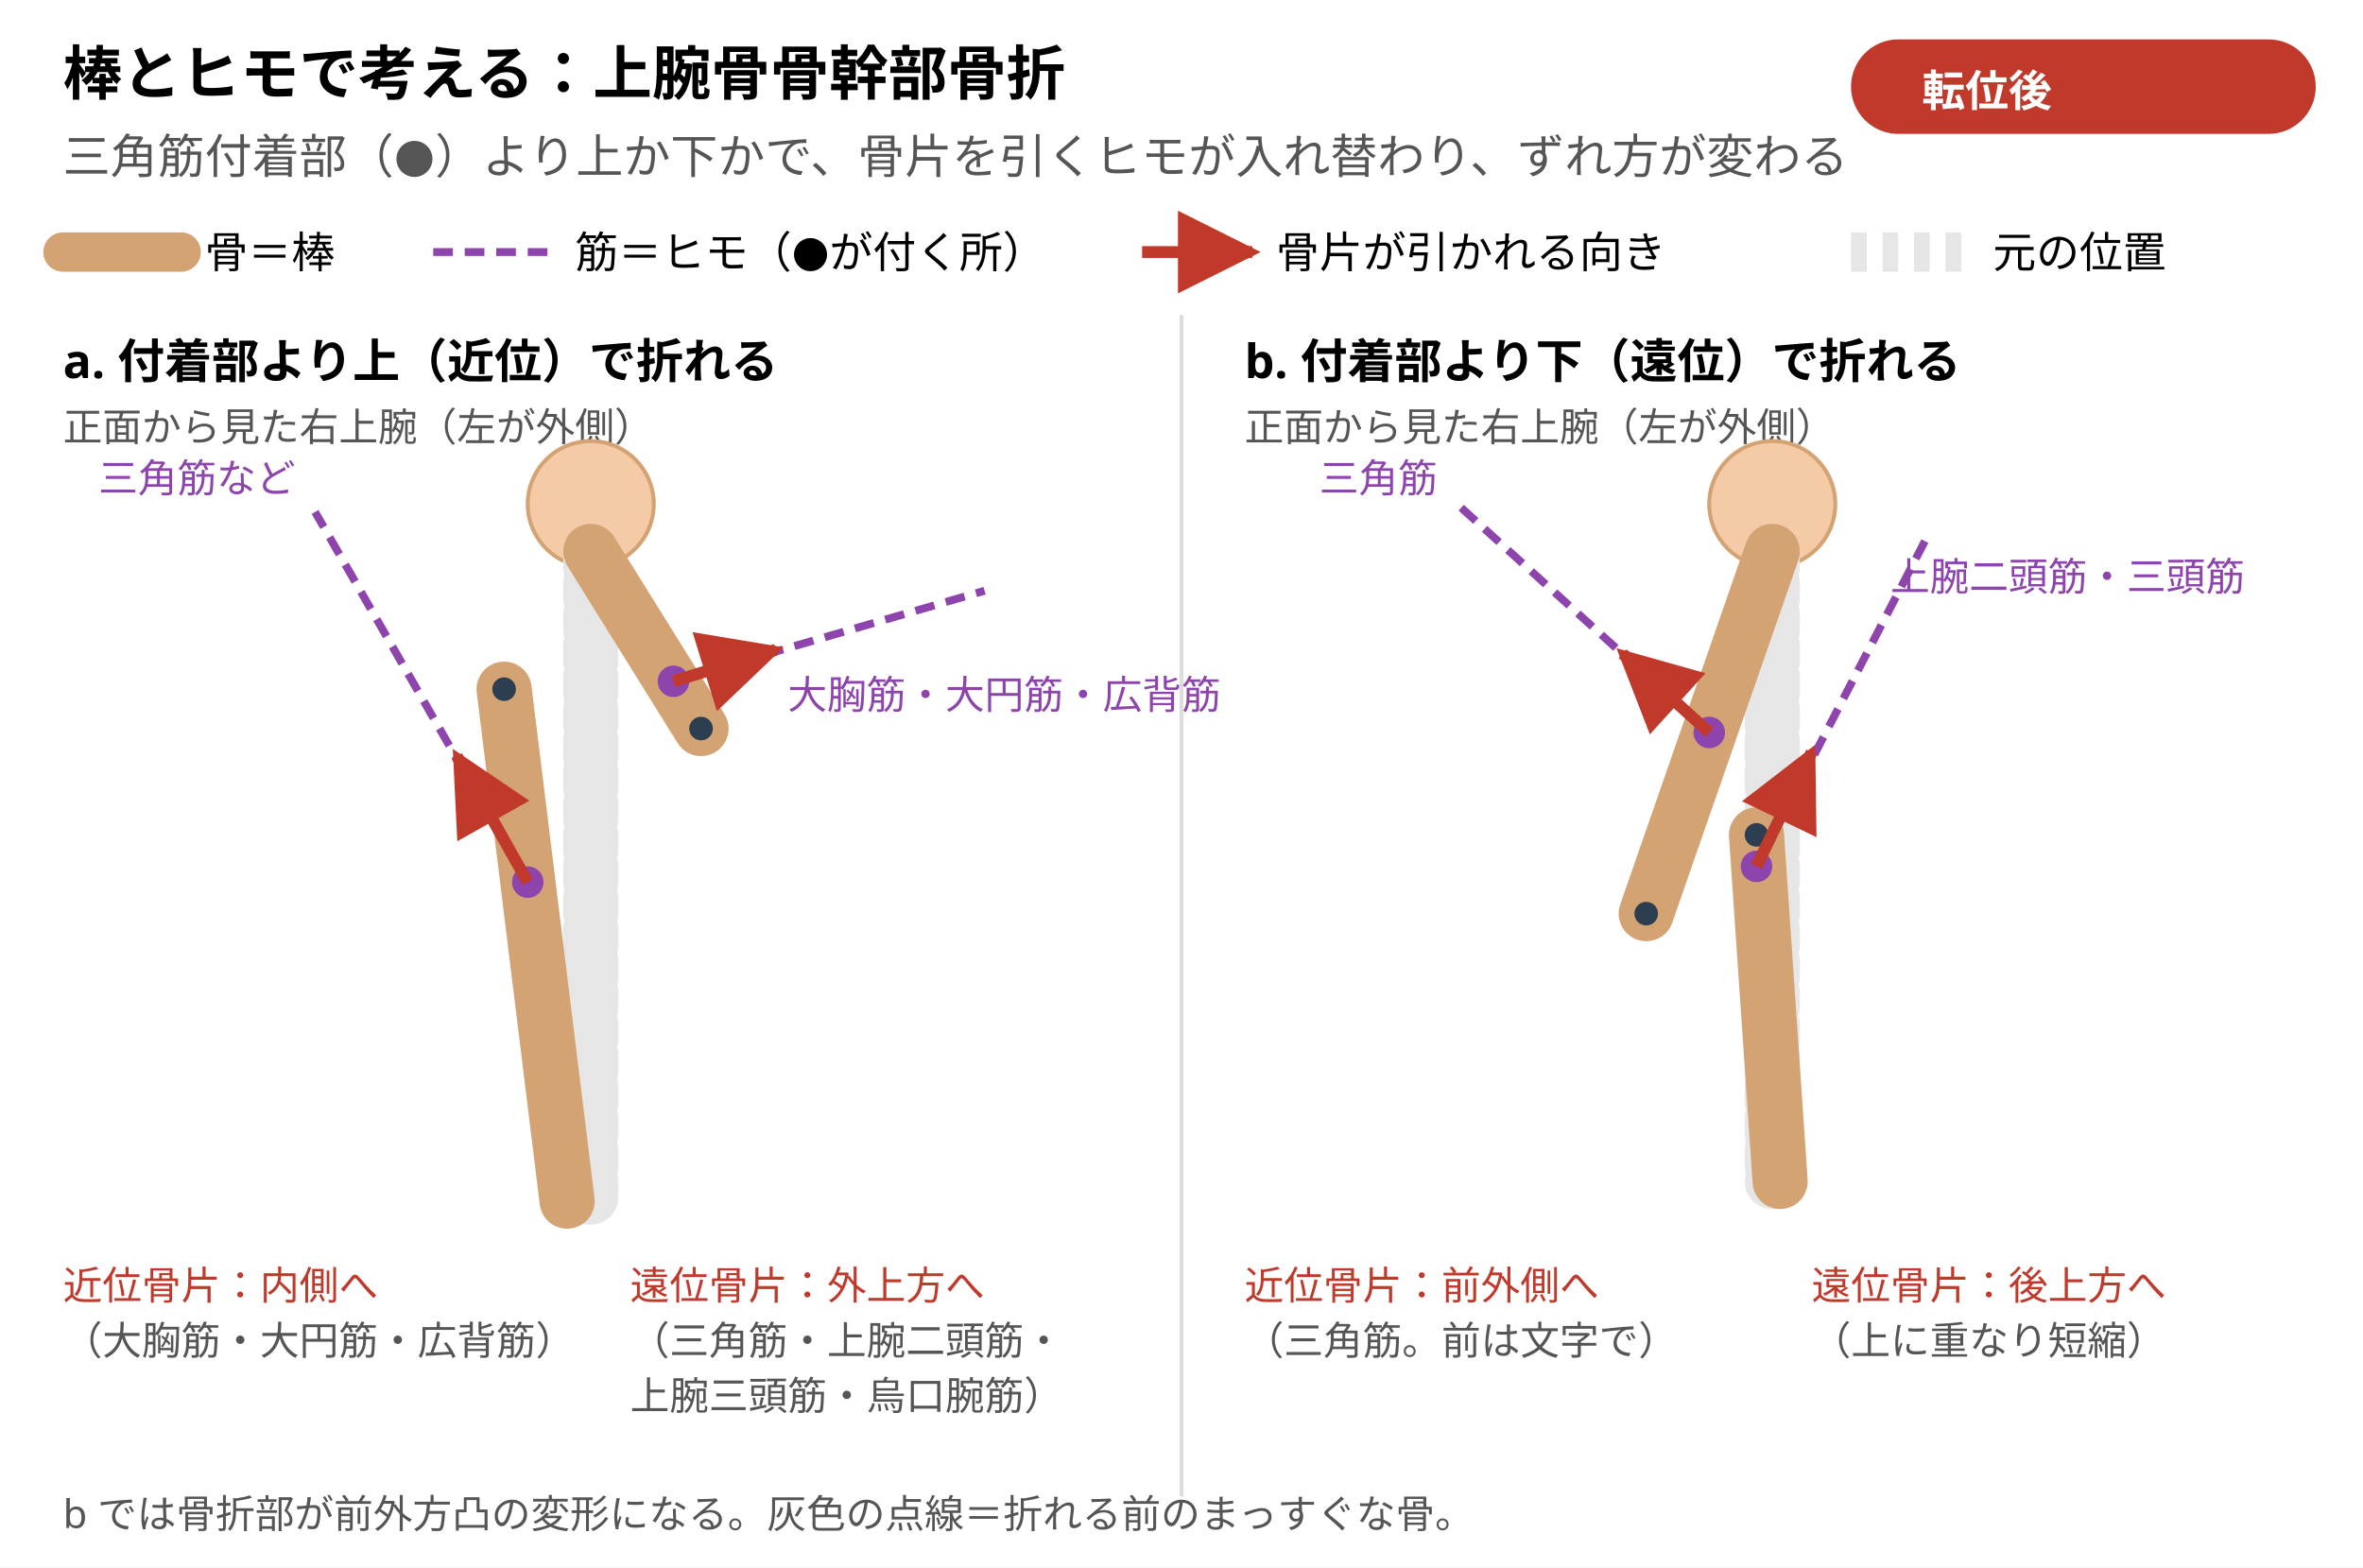
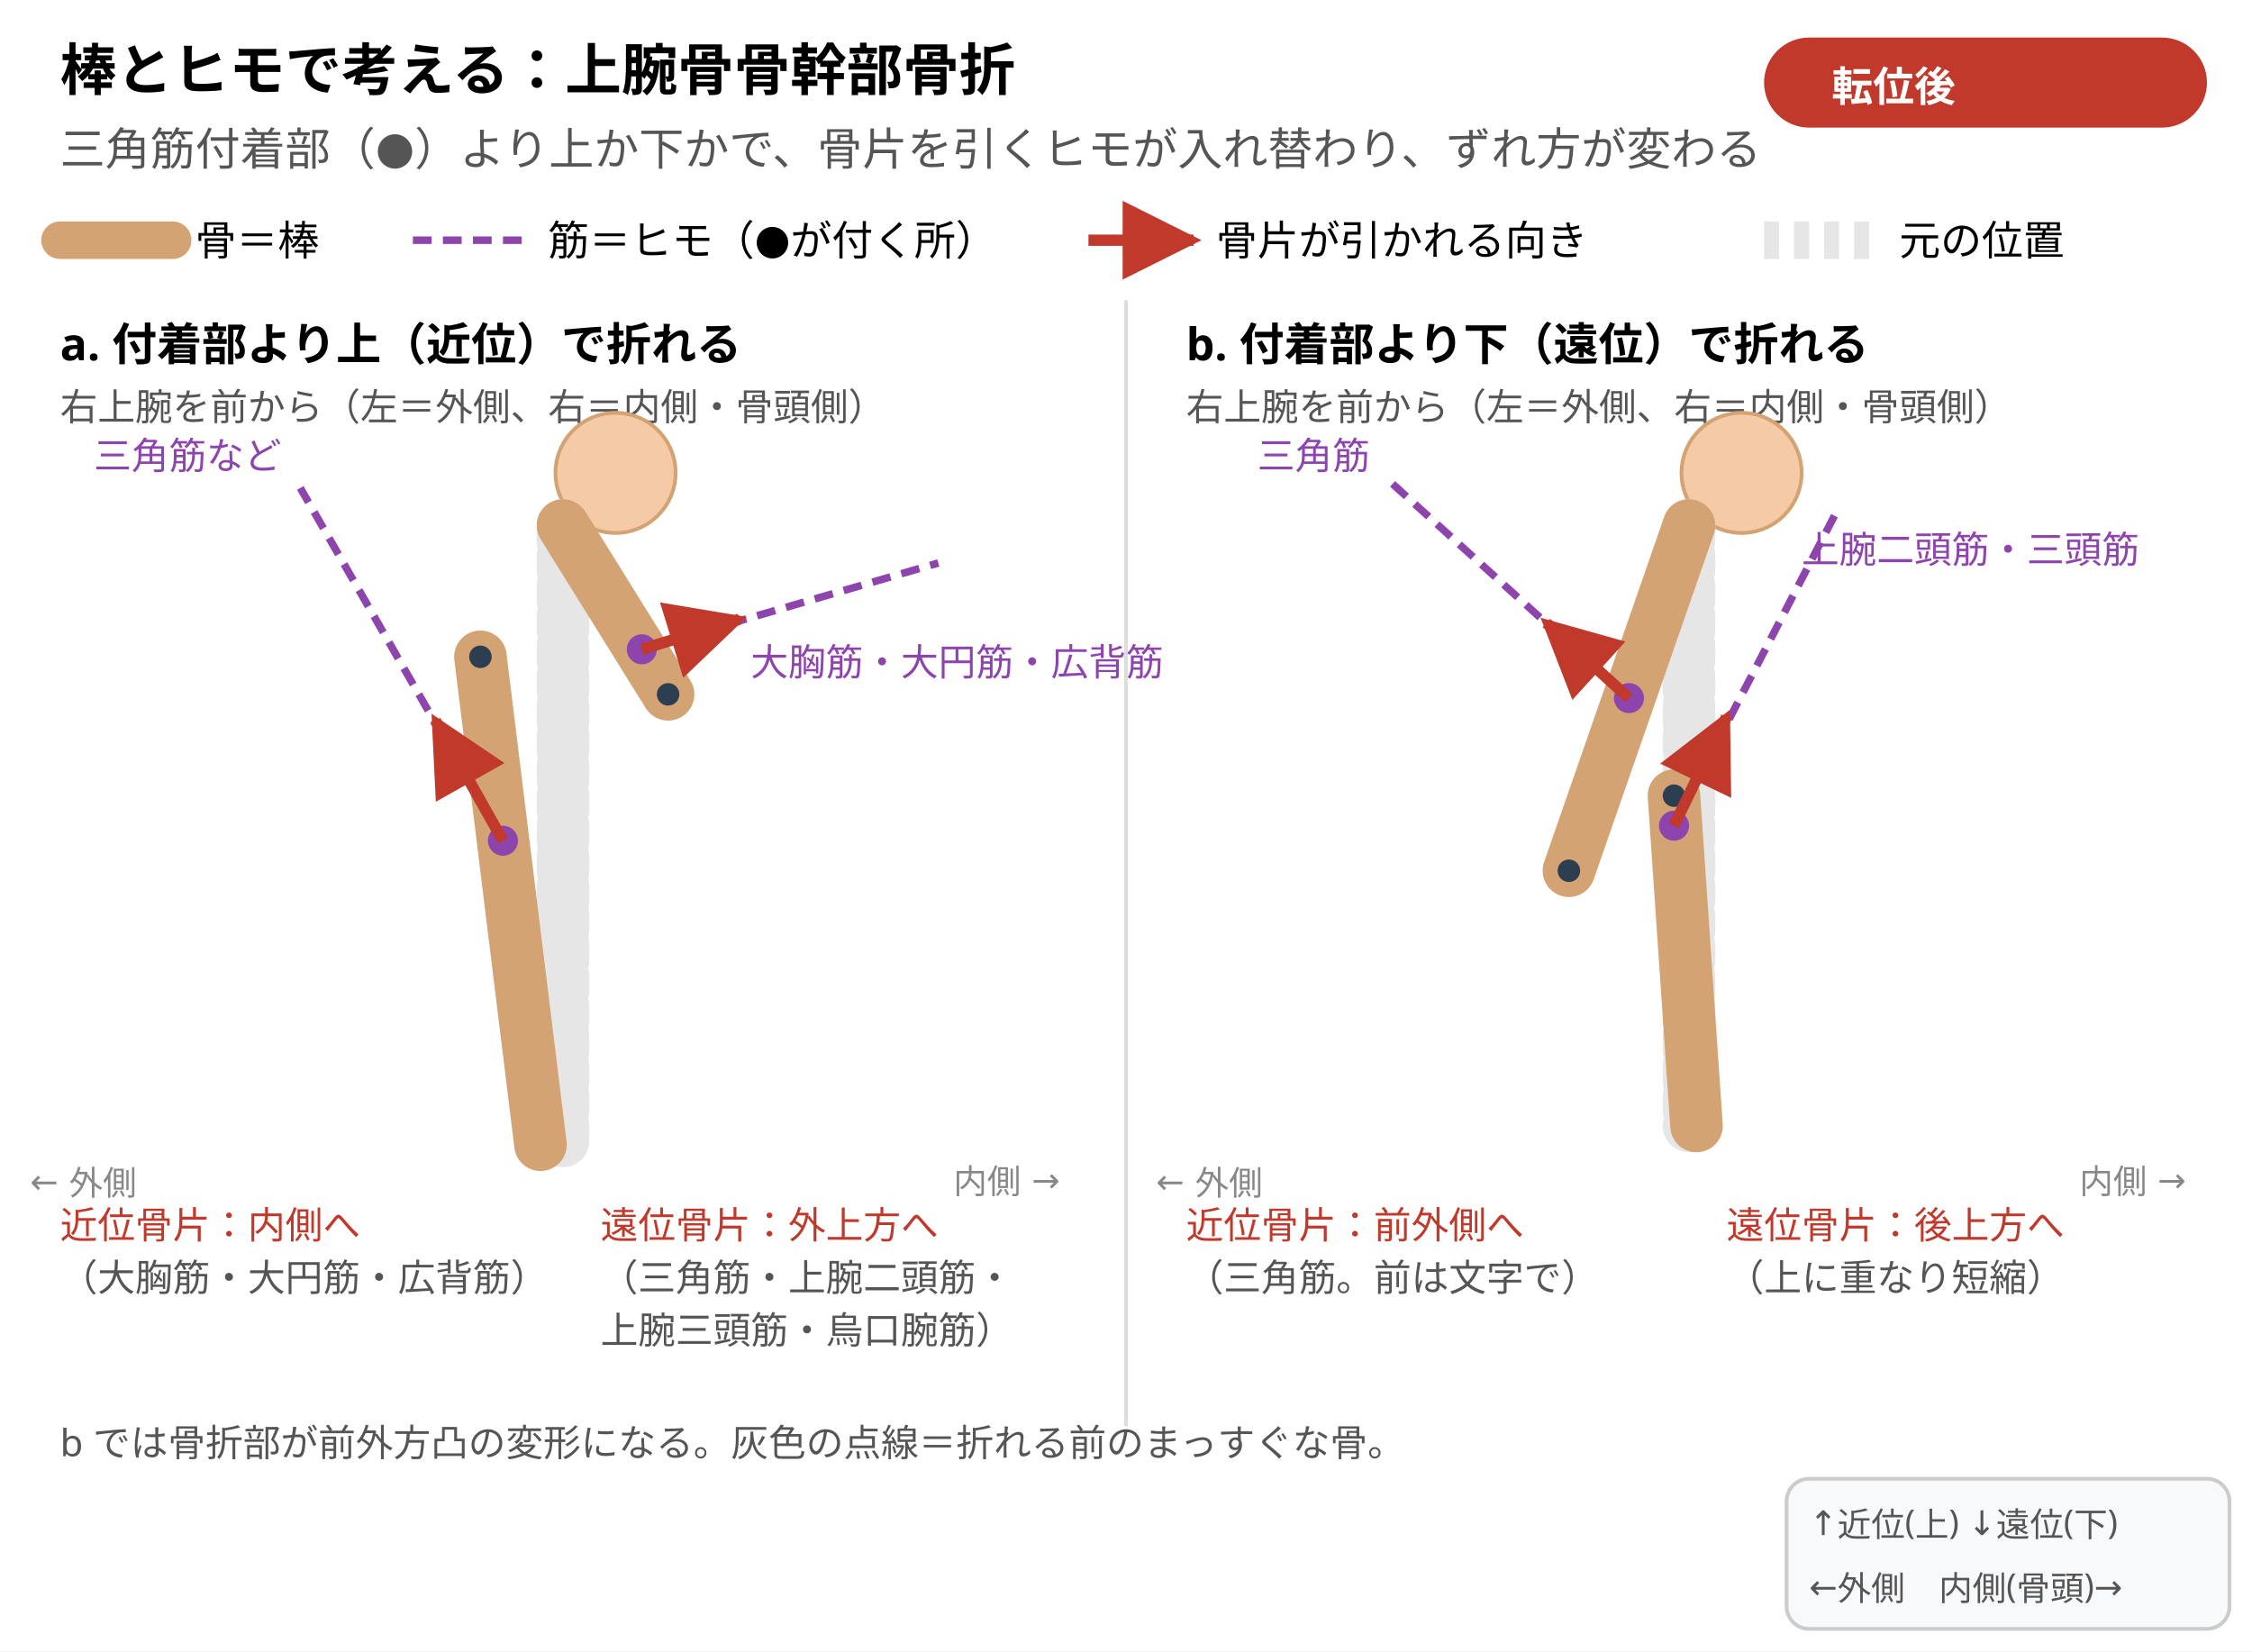
- <svg xmlns="http://www.w3.org/2000/svg" viewBox="0 0 600 398" font-family="sans-serif" font-size="13">
+ <svg xmlns="http://www.w3.org/2000/svg" viewBox="0 0 600 440" font-family="sans-serif" font-size="13">
  <defs>
    <marker id="a" viewBox="0 0 10 10" refX="9" refY="5" markerWidth="7" markerHeight="7" orient="auto">
      <path d="M0,0L10,5L0,10z" fill="#c0392b" />
    </marker>
  </defs>
-   <rect width="600" height="398" fill="#fff" />
+   <rect width="600" height="440" fill="#fff" />
  <text x="16" y="24" font-size="15" fill="#000" font-weight="bold">棒とヒモで考える：上腕骨骨幹部骨折</text>
  <rect x="470" y="10" width="118" height="24" rx="12" fill="#c0392b" />
  <text x="488" y="27" font-size="11" fill="#fff" font-weight="bold">転位後</text>
  <text x="16" y="44" font-size="12" fill="#555">三角筋付着部（●）より上か下かで、骨片を引くヒモが入れ替わり、ずれ方が変わる</text>
  <line x1="16" y1="64" x2="46" y2="64" stroke="#d4a373" stroke-width="10" stroke-linecap="round" />
  <text x="52" y="68" font-size="11" fill="#000">骨＝棒</text>
  <line x1="110" y1="64" x2="140" y2="64" stroke="#8e44ad" stroke-width="2" stroke-dasharray="5 3" />
  <text x="146" y="68" font-size="11" fill="#000">筋＝ヒモ（●が付く所）</text>
  <line x1="290" y1="64" x2="318" y2="64" stroke="#c0392b" stroke-width="3" marker-end="url(#a)" />
  <text x="324" y="68" font-size="11" fill="#000">骨片が引かれる向き</text>
  <line x1="470" y1="64" x2="500" y2="64" stroke="#e6e6e6" stroke-width="10" stroke-dasharray="4 4" />
  <text x="506" y="68" font-size="11" fill="#000">元の位置</text>
  <line x1="300" y1="80" x2="300" y2="380" stroke="#ddd" />
  <text x="16" y="96" font-size="12" fill="#000" font-weight="bold">a. 付着部より上（近位）で折れる</text>
-   <text x="16" y="112" font-size="10" fill="#555">正面から見た右上腕（左が外側）</text>
+   <text x="16" y="112" font-size="10" fill="#555">右上腕を前から（左＝外側、右＝内側・骨頭側）</text>
  <text x="316" y="96" font-size="12" fill="#000" font-weight="bold">b. 付着部より下（遠位）で折れる</text>
-   <text x="316" y="112" font-size="10" fill="#555">正面から見た右上腕（左が外側）</text>
-   <circle cx="150" cy="128" r="16" fill="#f5cba7" stroke="#d4a373" />
+   <text x="316" y="112" font-size="10" fill="#555">右上腕を前から（左＝外側、右＝内側・骨頭側）</text>
+   <circle cx="164" cy="126" r="16" fill="#f5cba7" stroke="#d4a373" />
+   <text x="8" y="318" font-size="9" fill="#888">← 外側</text>
+   <text x="254" y="318" font-size="9" fill="#888">内側 →</text>
  <line x1="150" y1="140" x2="150" y2="305" stroke="#e6e6e6" stroke-width="14" stroke-linecap="round" stroke-dasharray="4 4" />
  <line x1="150" y1="140" x2="178" y2="185" stroke="#d4a373" stroke-width="14" stroke-linecap="round" />
  <circle cx="178" cy="185" r="3" fill="#2c3e50" />
  <line x1="144" y1="305" x2="128" y2="175" stroke="#d4a373" stroke-width="14" stroke-linecap="round" />
  <circle cx="128" cy="175" r="3" fill="#2c3e50" />
  <circle cx="171" cy="173" r="4" fill="#8e44ad" />
  <polyline points="171,173 250,150" stroke="#8e44ad" stroke-width="2" stroke-dasharray="5 3" fill="none" />
  <line x1="171" y1="173" x2="197" y2="165" stroke="#c0392b" stroke-width="3" marker-end="url(#a)" />
  <circle cx="134" cy="224" r="4" fill="#8e44ad" />
  <polyline points="134,224 80,130" stroke="#8e44ad" stroke-width="2" stroke-dasharray="5 3" fill="none" />
  <line x1="134" y1="224" x2="116" y2="192" stroke="#c0392b" stroke-width="3" marker-end="url(#a)" />
  <text x="200" y="180" font-size="10" fill="#8e44ad">大胸筋・大円筋・広背筋</text>
  <text x="25" y="125" font-size="10" fill="#8e44ad">三角筋など</text>
  <text x="16" y="330" font-size="10" fill="#c0392b">近位骨片：内側へ</text>
  <text x="16" y="344" font-size="10" fill="#555">（大胸筋・大円筋・広背筋）</text>
  <text x="160" y="330" font-size="10" fill="#c0392b">遠位骨片：外上方へ</text>
  <text x="160" y="344" font-size="10" fill="#555">（三角筋・上腕二頭筋・</text>
  <text x="160" y="358" font-size="10" fill="#555">上腕三頭筋・烏口腕筋）</text>
-   <circle cx="450" cy="128" r="16" fill="#f5cba7" stroke="#d4a373" />
+   <circle cx="464" cy="126" r="16" fill="#f5cba7" stroke="#d4a373" />
+   <text x="308" y="318" font-size="9" fill="#888">← 外側</text>
+   <text x="554" y="318" font-size="9" fill="#888">内側 →</text>
  <line x1="450" y1="140" x2="450" y2="300" stroke="#e6e6e6" stroke-width="14" stroke-linecap="round" stroke-dasharray="4 4" />
  <line x1="450" y1="140" x2="418" y2="232" stroke="#d4a373" stroke-width="14" stroke-linecap="round" />
  <circle cx="418" cy="232" r="3" fill="#2c3e50" />
  <line x1="452" y1="300" x2="446" y2="212" stroke="#d4a373" stroke-width="14" stroke-linecap="round" />
  <circle cx="446" cy="212" r="3" fill="#2c3e50" />
  <circle cx="434" cy="186" r="4" fill="#8e44ad" />
  <polyline points="434,186 370,128" stroke="#8e44ad" stroke-width="2" stroke-dasharray="5 3" fill="none" />
  <line x1="434" y1="186" x2="412" y2="166" stroke="#c0392b" stroke-width="3" marker-end="url(#a)" />
  <circle cx="446" cy="220" r="4" fill="#8e44ad" />
  <polyline points="446,220 490,135" stroke="#8e44ad" stroke-width="2" stroke-dasharray="5 3" fill="none" />
  <line x1="446" y1="220" x2="460" y2="191" stroke="#c0392b" stroke-width="3" marker-end="url(#a)" />
  <text x="335" y="125" font-size="10" fill="#8e44ad">三角筋</text>
  <text x="480" y="150" font-size="10" fill="#8e44ad">上腕二頭筋・三頭筋</text>
  <text x="316" y="330" font-size="10" fill="#c0392b">近位骨片：前外側へ</text>
  <text x="316" y="344" font-size="10" fill="#555">（三角筋。前は文字で）</text>
  <text x="460" y="330" font-size="10" fill="#c0392b">遠位骨片：後上方へ</text>
  <text x="460" y="344" font-size="10" fill="#555">（上に重なり短縮）</text>
  <text x="16" y="388" font-size="10" fill="#555">b では骨折部が前外方凸の変形になる。灰色の点線＝折れる前のまっすぐな骨。</text>
+   <rect x="476" y="394" width="118" height="40" rx="6" fill="#f8f9fa" stroke="#ccc" />
+   <text x="482" y="409" font-size="9" fill="#555">↑近位(上) ↓遠位(下)</text>
+   <text x="482" y="426" font-size="9" fill="#555">←外側　内側(骨頭)→</text>
</svg>
